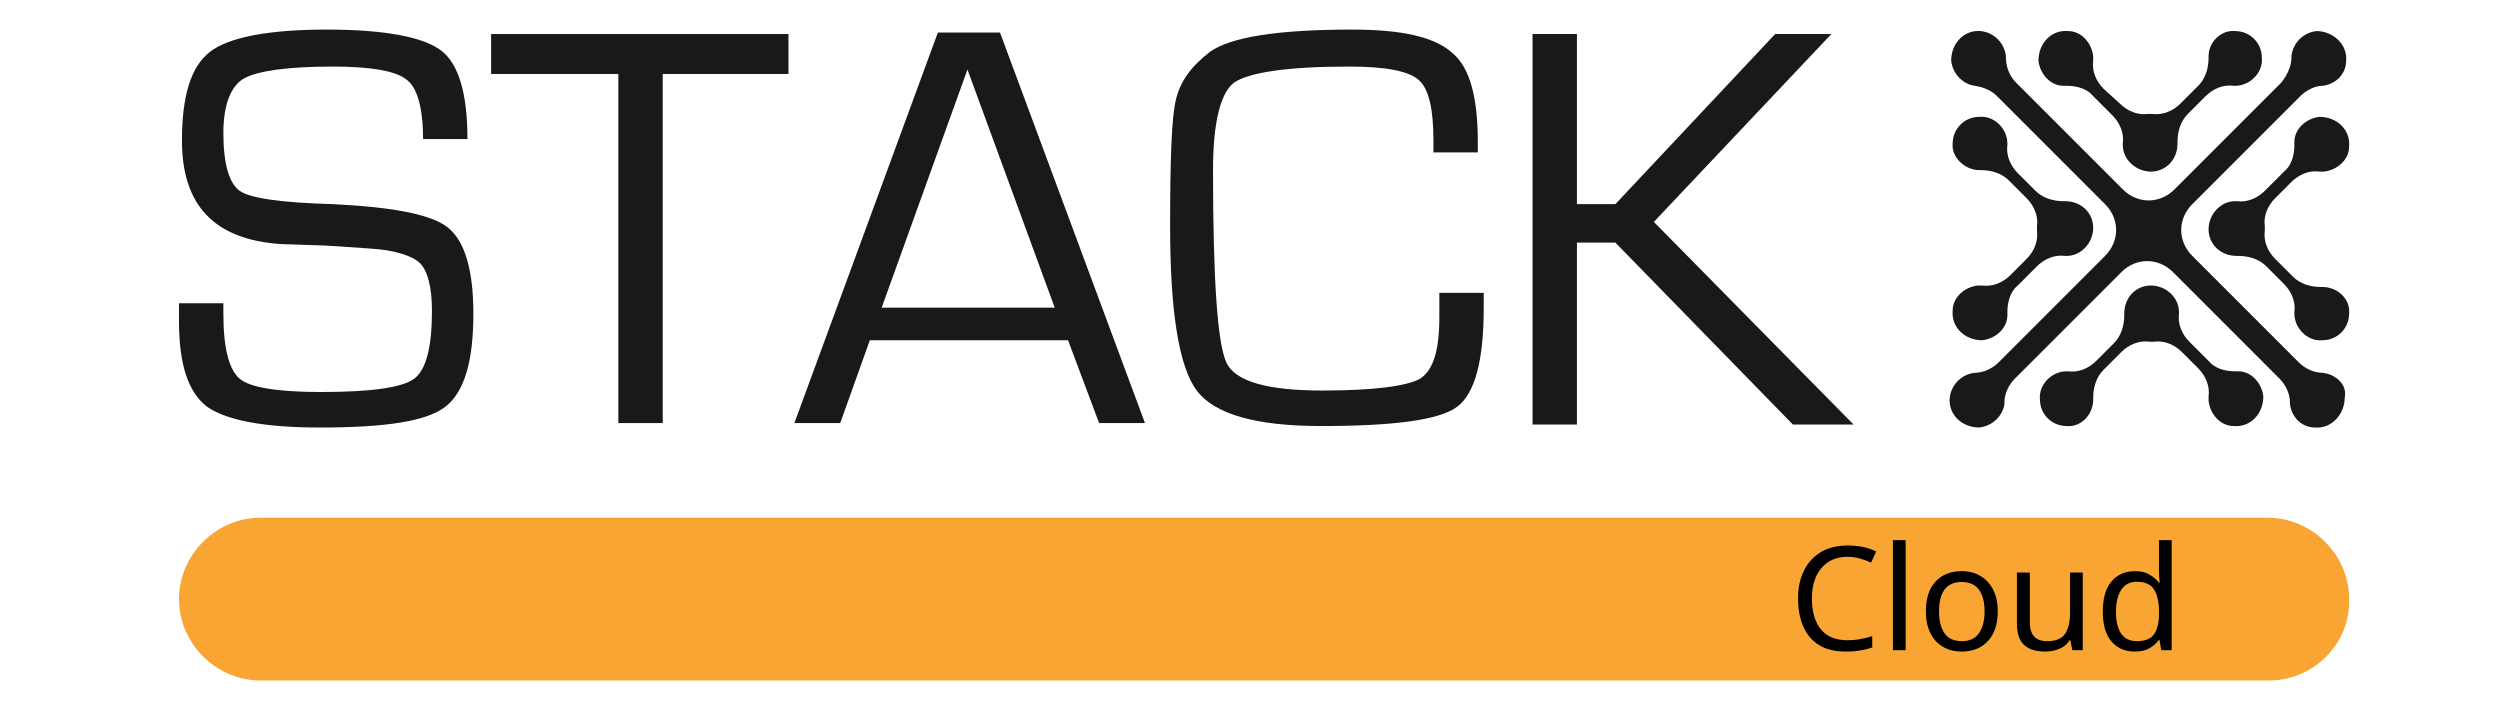
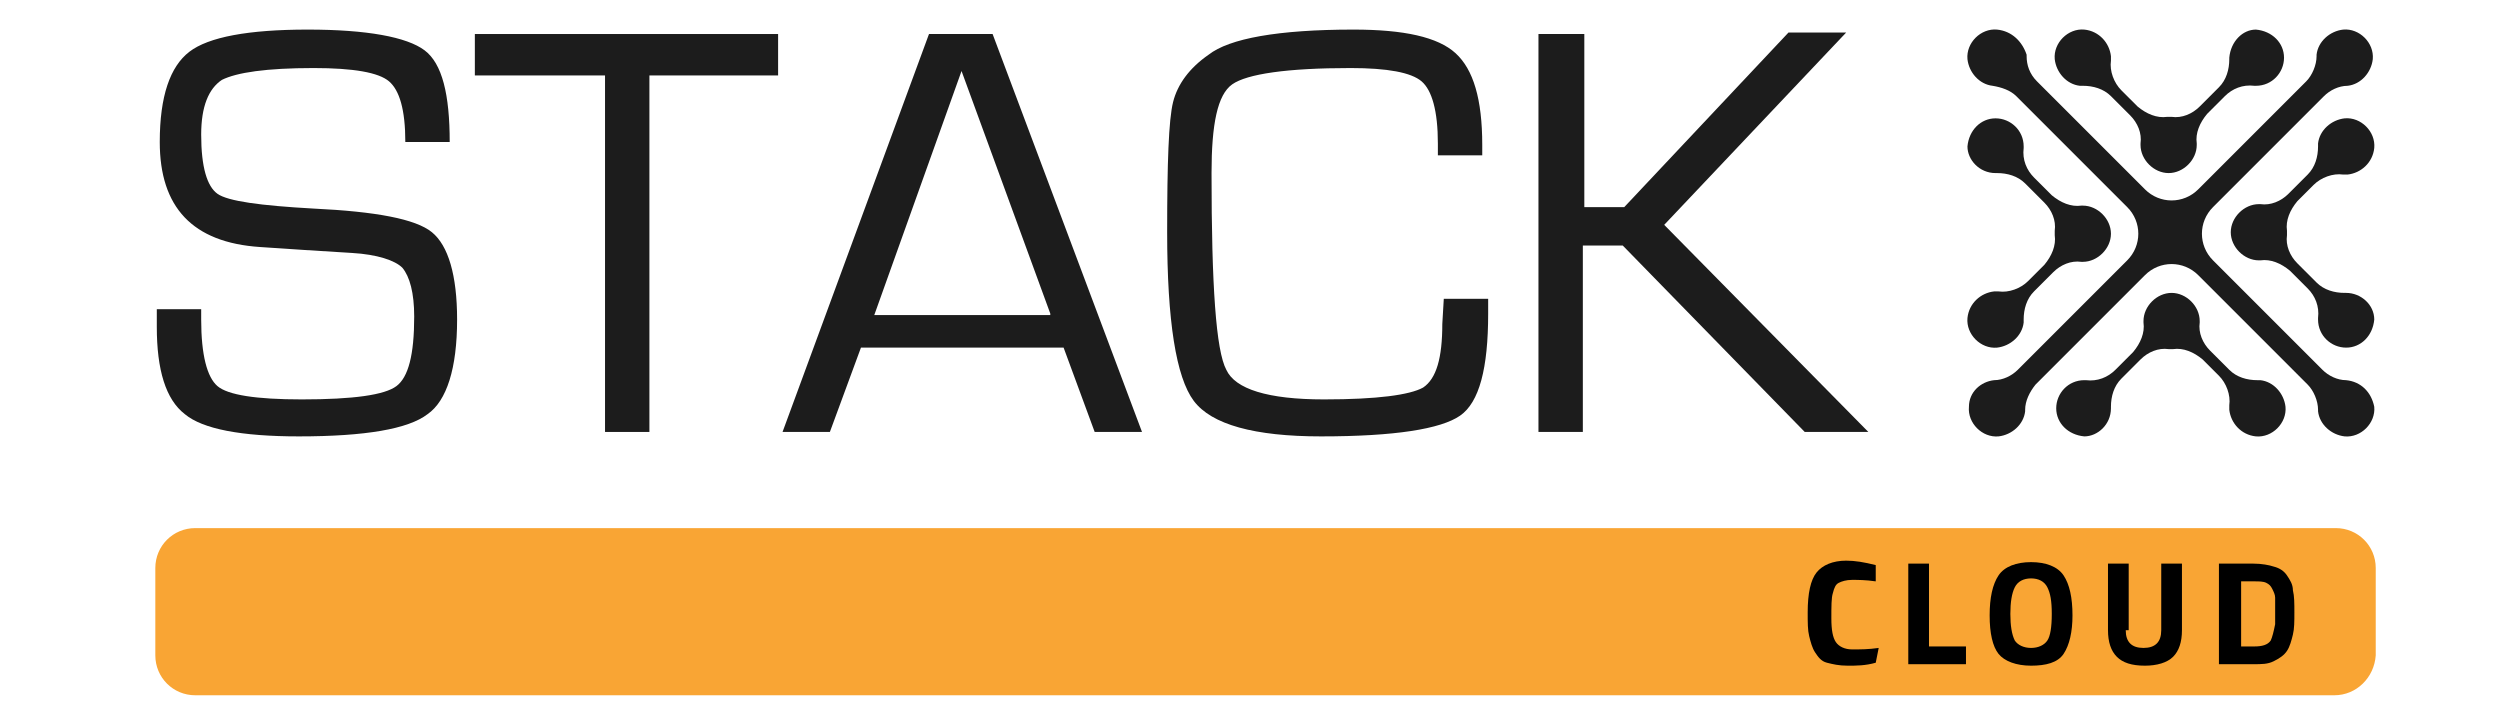
<svg xmlns="http://www.w3.org/2000/svg" version="1.1" id="Layer_1" x="0px" y="0px" viewBox="0 0 169 48" style="enable-background:new 0 0 169 48;" xml:space="preserve">
  <style type="text/css">
- 	.st0{fill:#191919;}
+ 	.st0{fill:#1C1C1C;}
	.st1{fill:#F9A534;}
- 	.st2{font-family:'TitilliumWeb-Bold';}
- 	.st3{font-size:9.78px;}
</style>
  <g>
    <g>
      <g>
-         <path class="st0" d="M157,25.2C157,25.2,157,25.2,157,25.2c-0.6,0-1.2-0.3-1.6-0.7l-7.2-7.2c-1-1-1-2.5,0-3.5l7.3-7.3     c0.4-0.4,1-0.7,1.5-0.7c0,0,0,0,0,0c0.9-0.1,1.6-0.8,1.6-1.7c0.1-1.1-0.9-2-2-2c-0.9,0.1-1.6,0.8-1.7,1.7c0,0,0,0.1,0,0.1     c0,0.6-0.3,1.2-0.7,1.7l-7.2,7.2c-1,1-2.5,1-3.5,0l-7.2-7.2c-0.4-0.4-0.7-1-0.7-1.7c0,0,0-0.1,0-0.1c-0.1-0.9-0.8-1.6-1.7-1.7     c-1.1-0.1-2,0.8-2,2c0.1,0.9,0.8,1.6,1.6,1.7c0,0,0,0,0,0c0.6,0.1,1.1,0.3,1.5,0.7l7.3,7.3c1,1,1,2.5,0,3.5l-7.2,7.2     c-0.4,0.4-1,0.7-1.6,0.7c0,0,0,0,0,0c-0.9,0.1-1.6,0.8-1.7,1.7c-0.1,1.1,0.8,2,2,2c0.9-0.1,1.6-0.8,1.7-1.6c0,0,0-0.1,0-0.1     c0-0.6,0.3-1.2,0.7-1.6l7.2-7.2c1-1,2.5-1,3.5,0l7.2,7.2c0.4,0.4,0.7,1,0.7,1.6c0,0,0,0.1,0,0.1c0.1,0.9,0.8,1.6,1.7,1.6     c1.1,0.1,2-0.9,2-2C158.7,26,157.9,25.3,157,25.2z" />
-         <path class="st0" d="M157,19.4c0,0-0.1,0-0.1,0c-0.7,0-1.4-0.2-1.9-0.7l-1.2-1.2c-0.5-0.5-0.8-1.2-0.7-1.9c0,0,0-0.1,0-0.1     c0-0.1,0-0.1,0-0.2c-0.1-0.7,0.2-1.4,0.7-1.9l1.1-1.1c0.5-0.5,1.2-0.8,1.9-0.7c0.1,0,0.2,0,0.3,0c0.9-0.1,1.7-0.8,1.7-1.7     c0.1-1.1-0.8-2-2-2c-0.9,0.1-1.7,0.8-1.7,1.7c0,0.1,0,0.1,0,0.2c0,0.7-0.2,1.4-0.7,1.8l-1.3,1.3c-0.5,0.5-1.2,0.8-1.9,0.7     c0,0-0.1,0-0.1,0c-1,0-1.8,0.9-1.8,1.9c0,1,0.8,1.8,1.9,1.8c0,0,0.1,0,0.1,0c0.7,0,1.4,0.2,1.9,0.7l1.2,1.2     c0.5,0.5,0.8,1.2,0.7,1.9c0,0,0,0.1,0,0.1c0,1,0.9,1.9,1.9,1.8c1,0,1.8-0.8,1.8-1.8C158.9,20.2,158,19.4,157,19.4z" />
-         <path class="st0" d="M133.8,11.5c0,0,0.1,0,0.1,0c0.7,0,1.4,0.2,1.9,0.7l1.2,1.2c0.5,0.5,0.8,1.2,0.7,1.9c0,0,0,0.1,0,0.1     c0,0.1,0,0.1,0,0.2c0.1,0.7-0.2,1.4-0.7,1.9l-1.1,1.1c-0.5,0.5-1.2,0.8-1.9,0.7c-0.1,0-0.2,0-0.3,0c-0.9,0.1-1.7,0.8-1.7,1.7     c-0.1,1.1,0.8,2,2,2c0.9-0.1,1.7-0.8,1.7-1.7c0-0.1,0-0.1,0-0.2c0-0.7,0.2-1.4,0.7-1.8l1.3-1.3c0.5-0.5,1.2-0.8,1.9-0.7     c0,0,0.1,0,0.1,0c1,0,1.8-0.9,1.8-1.9c0-1-0.8-1.8-1.9-1.8c0,0-0.1,0-0.1,0c-0.7,0-1.4-0.2-1.9-0.7l-1.2-1.2     c-0.5-0.5-0.8-1.2-0.7-1.9c0,0,0-0.1,0-0.1c0-1-0.9-1.9-1.9-1.8c-1,0-1.8,0.8-1.8,1.8C131.9,10.6,132.8,11.5,133.8,11.5z" />
-         <path class="st0" d="M141.5,27c0,0,0-0.1,0-0.1c0-0.7,0.2-1.4,0.7-1.9l1.2-1.2c0.5-0.5,1.2-0.8,1.9-0.7c0,0,0.1,0,0.1,0     c0.1,0,0.1,0,0.2,0c0.7-0.1,1.4,0.2,1.9,0.7l1.1,1.1c0.5,0.5,0.8,1.2,0.7,1.9c0,0.1,0,0.2,0,0.3c0.1,0.9,0.8,1.7,1.7,1.7     c1.1,0.1,2-0.8,2-2c-0.1-0.9-0.8-1.7-1.7-1.7c-0.1,0-0.1,0-0.2,0c-0.7,0-1.4-0.2-1.8-0.7l-1.3-1.3c-0.5-0.5-0.8-1.2-0.7-1.9     c0,0,0-0.1,0-0.1c0-1-0.9-1.8-1.9-1.8c-1,0-1.8,0.8-1.8,1.9c0,0,0,0.1,0,0.1c0,0.7-0.2,1.4-0.7,1.9l-1.2,1.2     c-0.5,0.5-1.2,0.8-1.9,0.7c0,0-0.1,0-0.1,0c-1,0-1.9,0.9-1.8,1.9c0,1,0.8,1.8,1.8,1.8C140.6,28.9,141.5,28.1,141.5,27z" />
-         <path class="st0" d="M149.3,3.8c0,0,0,0.1,0,0.1c0,0.7-0.2,1.4-0.7,1.9l-1.2,1.2c-0.5,0.5-1.2,0.8-1.9,0.7c0,0-0.1,0-0.1,0     c-0.1,0-0.1,0-0.2,0c-0.7,0.1-1.4-0.2-1.9-0.7L142.2,6c-0.5-0.5-0.8-1.2-0.7-1.9c0-0.1,0-0.2,0-0.3c-0.1-0.9-0.8-1.7-1.7-1.7     c-1.1-0.1-2,0.8-2,2c0.1,0.9,0.8,1.7,1.7,1.7c0.1,0,0.1,0,0.2,0c0.7,0,1.4,0.2,1.8,0.7l1.3,1.3c0.5,0.5,0.8,1.2,0.7,1.9     c0,0,0,0.1,0,0.1c0,1,0.9,1.8,1.9,1.8c1,0,1.8-0.8,1.8-1.9c0,0,0-0.1,0-0.1c0-0.7,0.2-1.4,0.7-1.9l1.2-1.2     c0.5-0.5,1.2-0.8,1.9-0.7c0,0,0.1,0,0.1,0c1,0,1.9-0.9,1.8-1.9c0-1-0.8-1.8-1.8-1.8C150.2,2,149.3,2.8,149.3,3.8z" />
+         <path class="st0" d="M158.6,25.7C158.6,25.7,158.6,25.7,158.6,25.7c-0.6,0-1.2-0.3-1.6-0.7l-7.4-7.4c-1-1-1-2.6,0-3.6l7.5-7.5     c0.4-0.4,1-0.7,1.6-0.7c0,0,0,0,0,0c0.9-0.1,1.6-0.9,1.7-1.8c0.1-1.1-0.9-2.1-2-2c-0.9,0.1-1.7,0.8-1.8,1.7c0,0,0,0.1,0,0.1     c0,0.6-0.3,1.3-0.7,1.7l-7.3,7.3c-1,1-2.6,1-3.6,0l-7.3-7.3c-0.5-0.5-0.7-1.1-0.7-1.7c0,0,0-0.1,0-0.1C136.7,2.8,136,2.1,135,2     c-1.1-0.1-2.1,0.9-2,2c0.1,0.9,0.8,1.7,1.7,1.8c0,0,0,0,0,0c0.6,0.1,1.2,0.3,1.6,0.7l7.5,7.5c1,1,1,2.6,0,3.6l-7.4,7.4     c-0.4,0.4-1,0.7-1.6,0.7c0,0,0,0,0,0c-0.9,0.1-1.7,0.8-1.7,1.8c-0.1,1.1,0.9,2.1,2,2c0.9-0.1,1.7-0.8,1.8-1.7c0,0,0-0.1,0-0.1     c0-0.6,0.3-1.2,0.7-1.7l7.4-7.4c1-1,2.6-1,3.6,0l7.4,7.4c0.4,0.4,0.7,1.1,0.7,1.7c0,0,0,0.1,0,0.1c0.1,0.9,0.9,1.6,1.8,1.7     c1.1,0.1,2.1-0.9,2-2C160.3,26.5,159.6,25.8,158.6,25.7z" />
+         <path class="st0" d="M158.6,19.8c0,0-0.1,0-0.1,0c-0.7,0-1.4-0.2-1.9-0.7l-1.3-1.3c-0.5-0.5-0.8-1.2-0.7-1.9c0,0,0-0.1,0-0.1     c0-0.1,0-0.1,0-0.2c-0.1-0.7,0.2-1.4,0.7-2l1.1-1.1c0.5-0.5,1.3-0.8,2-0.7c0.1,0,0.2,0,0.3,0c0.9-0.1,1.7-0.8,1.8-1.8     c0.1-1.1-0.9-2.1-2-2c-0.9,0.1-1.7,0.8-1.8,1.7c0,0.1,0,0.1,0,0.2c0,0.7-0.2,1.4-0.7,1.9l-1.3,1.3c-0.5,0.5-1.2,0.8-1.9,0.7     c0,0-0.1,0-0.1,0c-1,0-1.9,0.9-1.9,1.9c0,1,0.9,1.9,1.9,1.9c0,0,0.1,0,0.1,0c0.7-0.1,1.4,0.2,2,0.7l1.2,1.2     c0.5,0.5,0.8,1.2,0.7,2c0,0,0,0.1,0,0.1c0,1.1,0.9,1.9,1.9,1.9c1,0,1.8-0.8,1.9-1.9C160.5,20.6,159.6,19.8,158.6,19.8z" />
+         <path class="st0" d="M134.9,11.7c0,0,0.1,0,0.1,0c0.7,0,1.4,0.2,1.9,0.7l1.3,1.3c0.5,0.5,0.8,1.2,0.7,1.9c0,0,0,0.1,0,0.1     c0,0.1,0,0.1,0,0.2c0.1,0.7-0.2,1.4-0.7,2l-1.1,1.1c-0.5,0.5-1.3,0.8-2,0.7c-0.1,0-0.2,0-0.3,0c-0.9,0.1-1.7,0.8-1.8,1.8     c-0.1,1.1,0.9,2.1,2,2c0.9-0.1,1.7-0.8,1.8-1.7c0-0.1,0-0.1,0-0.2c0-0.7,0.2-1.4,0.7-1.9l1.3-1.3c0.5-0.5,1.2-0.8,1.9-0.7     c0,0,0.1,0,0.1,0c1,0,1.9-0.9,1.9-1.9c0-1-0.9-1.9-1.9-1.9c0,0-0.1,0-0.1,0c-0.7,0.1-1.4-0.2-2-0.7l-1.2-1.2     c-0.5-0.5-0.8-1.2-0.7-2c0,0,0-0.1,0-0.1c0-1.1-0.9-1.9-1.9-1.9c-1,0-1.8,0.8-1.9,1.9C133,10.8,133.8,11.7,134.9,11.7z" />
+         <path class="st0" d="M142.7,27.6c0,0,0-0.1,0-0.1c0-0.7,0.2-1.4,0.7-1.9l1.3-1.3c0.5-0.5,1.2-0.8,1.9-0.7c0,0,0.1,0,0.1,0     c0.1,0,0.1,0,0.2,0c0.7-0.1,1.4,0.2,2,0.7l1.1,1.1c0.5,0.5,0.8,1.3,0.7,2c0,0.1,0,0.2,0,0.3c0.1,0.9,0.8,1.7,1.8,1.8     c1.1,0.1,2.1-0.9,2-2c-0.1-0.9-0.8-1.7-1.7-1.8c-0.1,0-0.1,0-0.2,0c-0.7,0-1.4-0.2-1.9-0.7l-1.3-1.3c-0.5-0.5-0.8-1.2-0.7-1.9     c0,0,0-0.1,0-0.1c0-1-0.9-1.9-1.9-1.9c-1,0-1.9,0.9-1.9,1.9c0,0,0,0.1,0,0.1c0.1,0.7-0.2,1.4-0.7,2l-1.2,1.2     c-0.5,0.5-1.2,0.8-2,0.7c0,0-0.1,0-0.1,0c-1.1,0-1.9,0.9-1.9,1.9c0,1,0.8,1.8,1.9,1.9C141.8,29.5,142.7,28.7,142.7,27.6z" />
+         <path class="st0" d="M150.7,3.9c0,0,0,0.1,0,0.1c0,0.7-0.2,1.4-0.7,1.9l-1.3,1.3c-0.5,0.5-1.2,0.8-1.9,0.7c0,0-0.1,0-0.1,0     c-0.1,0-0.1,0-0.2,0c-0.7,0.1-1.4-0.2-2-0.7l-1.1-1.1c-0.5-0.5-0.8-1.3-0.7-2c0-0.1,0-0.2,0-0.3c-0.1-0.9-0.8-1.7-1.8-1.8     c-1.1-0.1-2.1,0.9-2,2c0.1,0.9,0.8,1.7,1.7,1.8c0.1,0,0.1,0,0.2,0c0.7,0,1.4,0.2,1.9,0.7l1.3,1.3c0.5,0.5,0.8,1.2,0.7,1.9     c0,0,0,0.1,0,0.1c0,1,0.9,1.9,1.9,1.9c1,0,1.9-0.9,1.9-1.9c0,0,0-0.1,0-0.1c-0.1-0.7,0.2-1.4,0.7-2l1.2-1.2     c0.5-0.5,1.2-0.8,2-0.7c0,0,0.1,0,0.1,0c1.1,0,1.9-0.9,1.9-1.9c0-1-0.8-1.8-1.9-1.9C151.6,2,150.8,2.8,150.7,3.9z" />
      </g>
      <g>
-         <path class="st0" d="M31.6,9.4h-3c0-2.1-0.4-3.5-1.1-4c-0.7-0.6-2.4-0.9-5-0.9c-3.1,0-5.1,0.3-6,0.8c-0.9,0.5-1.4,1.8-1.4,3.7     c0,2.1,0.4,3.4,1.1,3.9c0.7,0.5,2.8,0.8,6.3,0.9c4.1,0.2,6.7,0.7,7.8,1.6c1.1,0.9,1.7,2.8,1.7,5.8c0,3.2-0.6,5.3-1.9,6.3     c-1.3,1-4.1,1.4-8.5,1.4c-3.8,0-6.3-0.5-7.6-1.4c-1.3-1-1.9-2.9-1.9-5.8l0-1.2h3v0.7c0,2.4,0.4,3.8,1.1,4.4     c0.7,0.6,2.6,0.9,5.5,0.9c3.4,0,5.5-0.3,6.3-0.9c0.8-0.6,1.2-2.1,1.2-4.6c0-1.6-0.3-2.7-0.8-3.2c-0.5-0.5-1.7-0.9-3.4-1L22,16.6     L19,16.5c-4.5-0.3-6.7-2.6-6.7-7c0-3,0.6-5,1.9-6S18.2,2,22.1,2c3.9,0,6.5,0.5,7.7,1.4S31.6,6.3,31.6,9.4z" />
-         <path class="st0" d="M44.8,5v23.6h-3V5h-8.6V2.3h20.1V5H44.8z" />
-         <path class="st0" d="M72.2,23H58.8l-2,5.6h-3.1l9.7-26.4h4.2l9.8,26.4h-3.1L72.2,23z M71.3,20.8L65.4,4.7l-5.8,16.1H71.3z" />
-         <path class="st0" d="M97.3,19.8h3v1c0,3.6-0.6,5.8-1.8,6.7c-1.2,0.9-4.3,1.3-9.2,1.3c-4.4,0-7.2-0.8-8.4-2.4     c-1.2-1.6-1.8-5.3-1.8-11.1c0-4.6,0.1-7.4,0.4-8.6c0.3-1.2,1-2.2,2.3-3.2C83.2,2.5,86.4,2,91.4,2c3.4,0,5.6,0.5,6.8,1.6     c1.2,1,1.7,3.1,1.7,6l0,0.7h-3l0-0.8c0-2.1-0.3-3.5-1-4.1c-0.7-0.6-2.2-0.9-4.7-0.9c-4.2,0-6.8,0.4-7.8,1.1     c-0.9,0.7-1.4,2.7-1.4,5.9c0,7.4,0.3,11.7,0.9,13c0.6,1.3,2.8,1.9,6.5,1.9c3.5,0,5.7-0.3,6.6-0.8c0.9-0.6,1.3-1.9,1.3-4.2     L97.3,19.8z" />
-         <path class="st0" d="M106.6,2.3v11.5h2.6L120,2.3h3.8l-12,12.7l13.5,13.7h-4.1l-12-12.3h-2.6v12.3h-3V2.3H106.6z" />
+         <path class="st0" d="M30.4,9.6h-3c0-2.2-0.4-3.5-1.1-4.1c-0.7-0.6-2.4-0.9-5.1-0.9c-3.2,0-5.2,0.3-6.2,0.8     c-0.9,0.6-1.4,1.8-1.4,3.7c0,2.2,0.4,3.5,1.1,4c0.7,0.5,2.9,0.8,6.5,1c4.2,0.2,6.9,0.7,8,1.6c1.1,0.9,1.7,2.9,1.7,5.9     c0,3.3-0.7,5.5-2,6.4c-1.3,1-4.2,1.5-8.7,1.5c-3.9,0-6.5-0.5-7.7-1.5c-1.3-1-1.9-3-1.9-5.9l0-1.2h3v0.7c0,2.4,0.4,3.9,1.1,4.5     c0.7,0.6,2.6,0.9,5.7,0.9c3.5,0,5.6-0.3,6.4-0.9c0.8-0.6,1.2-2.1,1.2-4.7c0-1.6-0.3-2.7-0.8-3.3c-0.5-0.5-1.7-0.9-3.4-1l-3.2-0.2     l-3-0.2c-4.6-0.3-6.8-2.7-6.8-7.1c0-3.1,0.7-5.1,2-6.1s4-1.5,8-1.5c4,0,6.7,0.5,7.9,1.4S30.4,6.4,30.4,9.6z" />
+         <path class="st0" d="M43.9,5.1v24.1h-3V5.1h-8.8V2.3h20.5v2.8H43.9z" />
+         <path class="st0" d="M71.9,23.5H58.2l-2.1,5.7h-3.2l9.9-26.9h4.3l10.1,26.9H74L71.9,23.5z M71,21.2L65,4.8l-5.9,16.5H71z" />
+         <path class="st0" d="M97.6,20.2h3v1c0,3.7-0.6,6-1.9,6.9c-1.3,0.9-4.4,1.4-9.4,1.4c-4.5,0-7.4-0.8-8.6-2.4     c-1.2-1.6-1.8-5.4-1.8-11.4c0-4.7,0.1-7.6,0.4-8.8c0.3-1.2,1.1-2.3,2.4-3.2C83.1,2.6,86.4,2,91.5,2c3.4,0,5.7,0.5,6.9,1.6     c1.2,1.1,1.8,3.1,1.8,6.2l0,0.7h-3l0-0.8c0-2.2-0.4-3.6-1.1-4.2c-0.7-0.6-2.3-0.9-4.8-0.9c-4.3,0-7,0.4-8,1.1     c-1,0.7-1.4,2.7-1.4,6c0,7.6,0.3,12,1,13.3c0.6,1.3,2.8,2,6.6,2c3.6,0,5.8-0.3,6.7-0.8c0.9-0.6,1.3-2,1.3-4.3L97.6,20.2z" />
+         <path class="st0" d="M107.1,2.3V14h2.7l11.1-11.8h3.9l-12.3,13l13.8,14H122l-12.3-12.6h-2.7v12.6h-3V2.3H107.1z" />
      </g>
    </g>
-     <path class="st1" d="M153.4,46H17.6c-3,0-5.5-2.5-5.5-5.5v0c0-3,2.5-5.5,5.5-5.5h135.7c3,0,5.5,2.5,5.5,5.5v0   C158.9,43.5,156.4,46,153.4,46z" />
-     <text transform="matrix(1 0 0 1 120.9543 43.9527)" class="st2 st3">Cloud</text>
+     <path class="st1" d="M157.8,47H13.2c-1.5,0-2.7-1.2-2.7-2.7v-5.9c0-1.5,1.2-2.7,2.7-2.7h144.7c1.5,0,2.7,1.2,2.7,2.7v5.9   C160.5,45.8,159.3,47,157.8,47z" />
+     <g>
+       <path d="M126.8,44.8c-0.7,0.2-1.3,0.2-1.9,0.2s-1-0.1-1.4-0.2s-0.6-0.4-0.8-0.7c-0.2-0.3-0.3-0.7-0.4-1.1    c-0.1-0.4-0.1-0.9-0.1-1.6c0-1.3,0.2-2.2,0.6-2.7c0.4-0.5,1.1-0.8,2-0.8c0.6,0,1.2,0.1,2,0.3l0,1.1c-0.7-0.1-1.2-0.1-1.6-0.1    s-0.7,0.1-0.9,0.2c-0.2,0.1-0.3,0.3-0.4,0.7c-0.1,0.3-0.1,0.9-0.1,1.7c0,0.8,0.1,1.3,0.3,1.6c0.2,0.3,0.6,0.5,1.1,0.5    c0.6,0,1.1,0,1.8-0.1L126.8,44.8z" />
+       <path d="M132.9,44.9H129v-6.8h1.4v5.6h2.5V44.9z" />
+       <path d="M139.5,44.2c-0.4,0.6-1.2,0.8-2.2,0.8s-1.8-0.3-2.2-0.8s-0.6-1.4-0.6-2.6c0-1.2,0.2-2.1,0.6-2.7c0.4-0.6,1.2-0.9,2.2-0.9    s1.8,0.3,2.2,0.9c0.4,0.6,0.6,1.5,0.6,2.7C140.1,42.7,139.9,43.6,139.5,44.2z M136.2,43.3c0.2,0.3,0.6,0.5,1.1,0.5    s0.9-0.2,1.1-0.5c0.2-0.3,0.3-0.9,0.3-1.8s-0.1-1.4-0.3-1.8c-0.2-0.4-0.6-0.6-1.1-0.6s-0.9,0.2-1.1,0.6c-0.2,0.4-0.3,1-0.3,1.8    S136,42.9,136.2,43.3z" />
+       <path d="M143.7,42.6c0,0.8,0.4,1.2,1.2,1.2s1.2-0.4,1.2-1.2v-4.5h1.4v4.5c0,0.8-0.2,1.4-0.6,1.8c-0.4,0.4-1.1,0.6-1.9,0.6    c-0.9,0-1.5-0.2-1.9-0.6s-0.6-1-0.6-1.8v-4.5h1.4V42.6z" />
+       <path d="M152.3,44.9H150v-6.8h2.3c0.6,0,1.1,0.1,1.4,0.2c0.4,0.1,0.7,0.3,0.9,0.6c0.2,0.3,0.4,0.6,0.4,1c0.1,0.4,0.1,0.9,0.1,1.5    s0,1.1-0.1,1.5s-0.2,0.8-0.4,1.1c-0.2,0.3-0.5,0.5-0.9,0.7S152.9,44.9,152.3,44.9z M153.8,42.2c0-0.2,0-0.5,0-0.9    c0-0.4,0-0.7,0-0.9c0-0.2-0.1-0.4-0.2-0.6c-0.1-0.2-0.2-0.3-0.4-0.4c-0.2-0.1-0.5-0.1-0.8-0.1h-0.9v4.4h0.9c0.5,0,0.9-0.1,1.1-0.4    C153.6,43.1,153.7,42.7,153.8,42.2z" />
+     </g>
  </g>
</svg>
